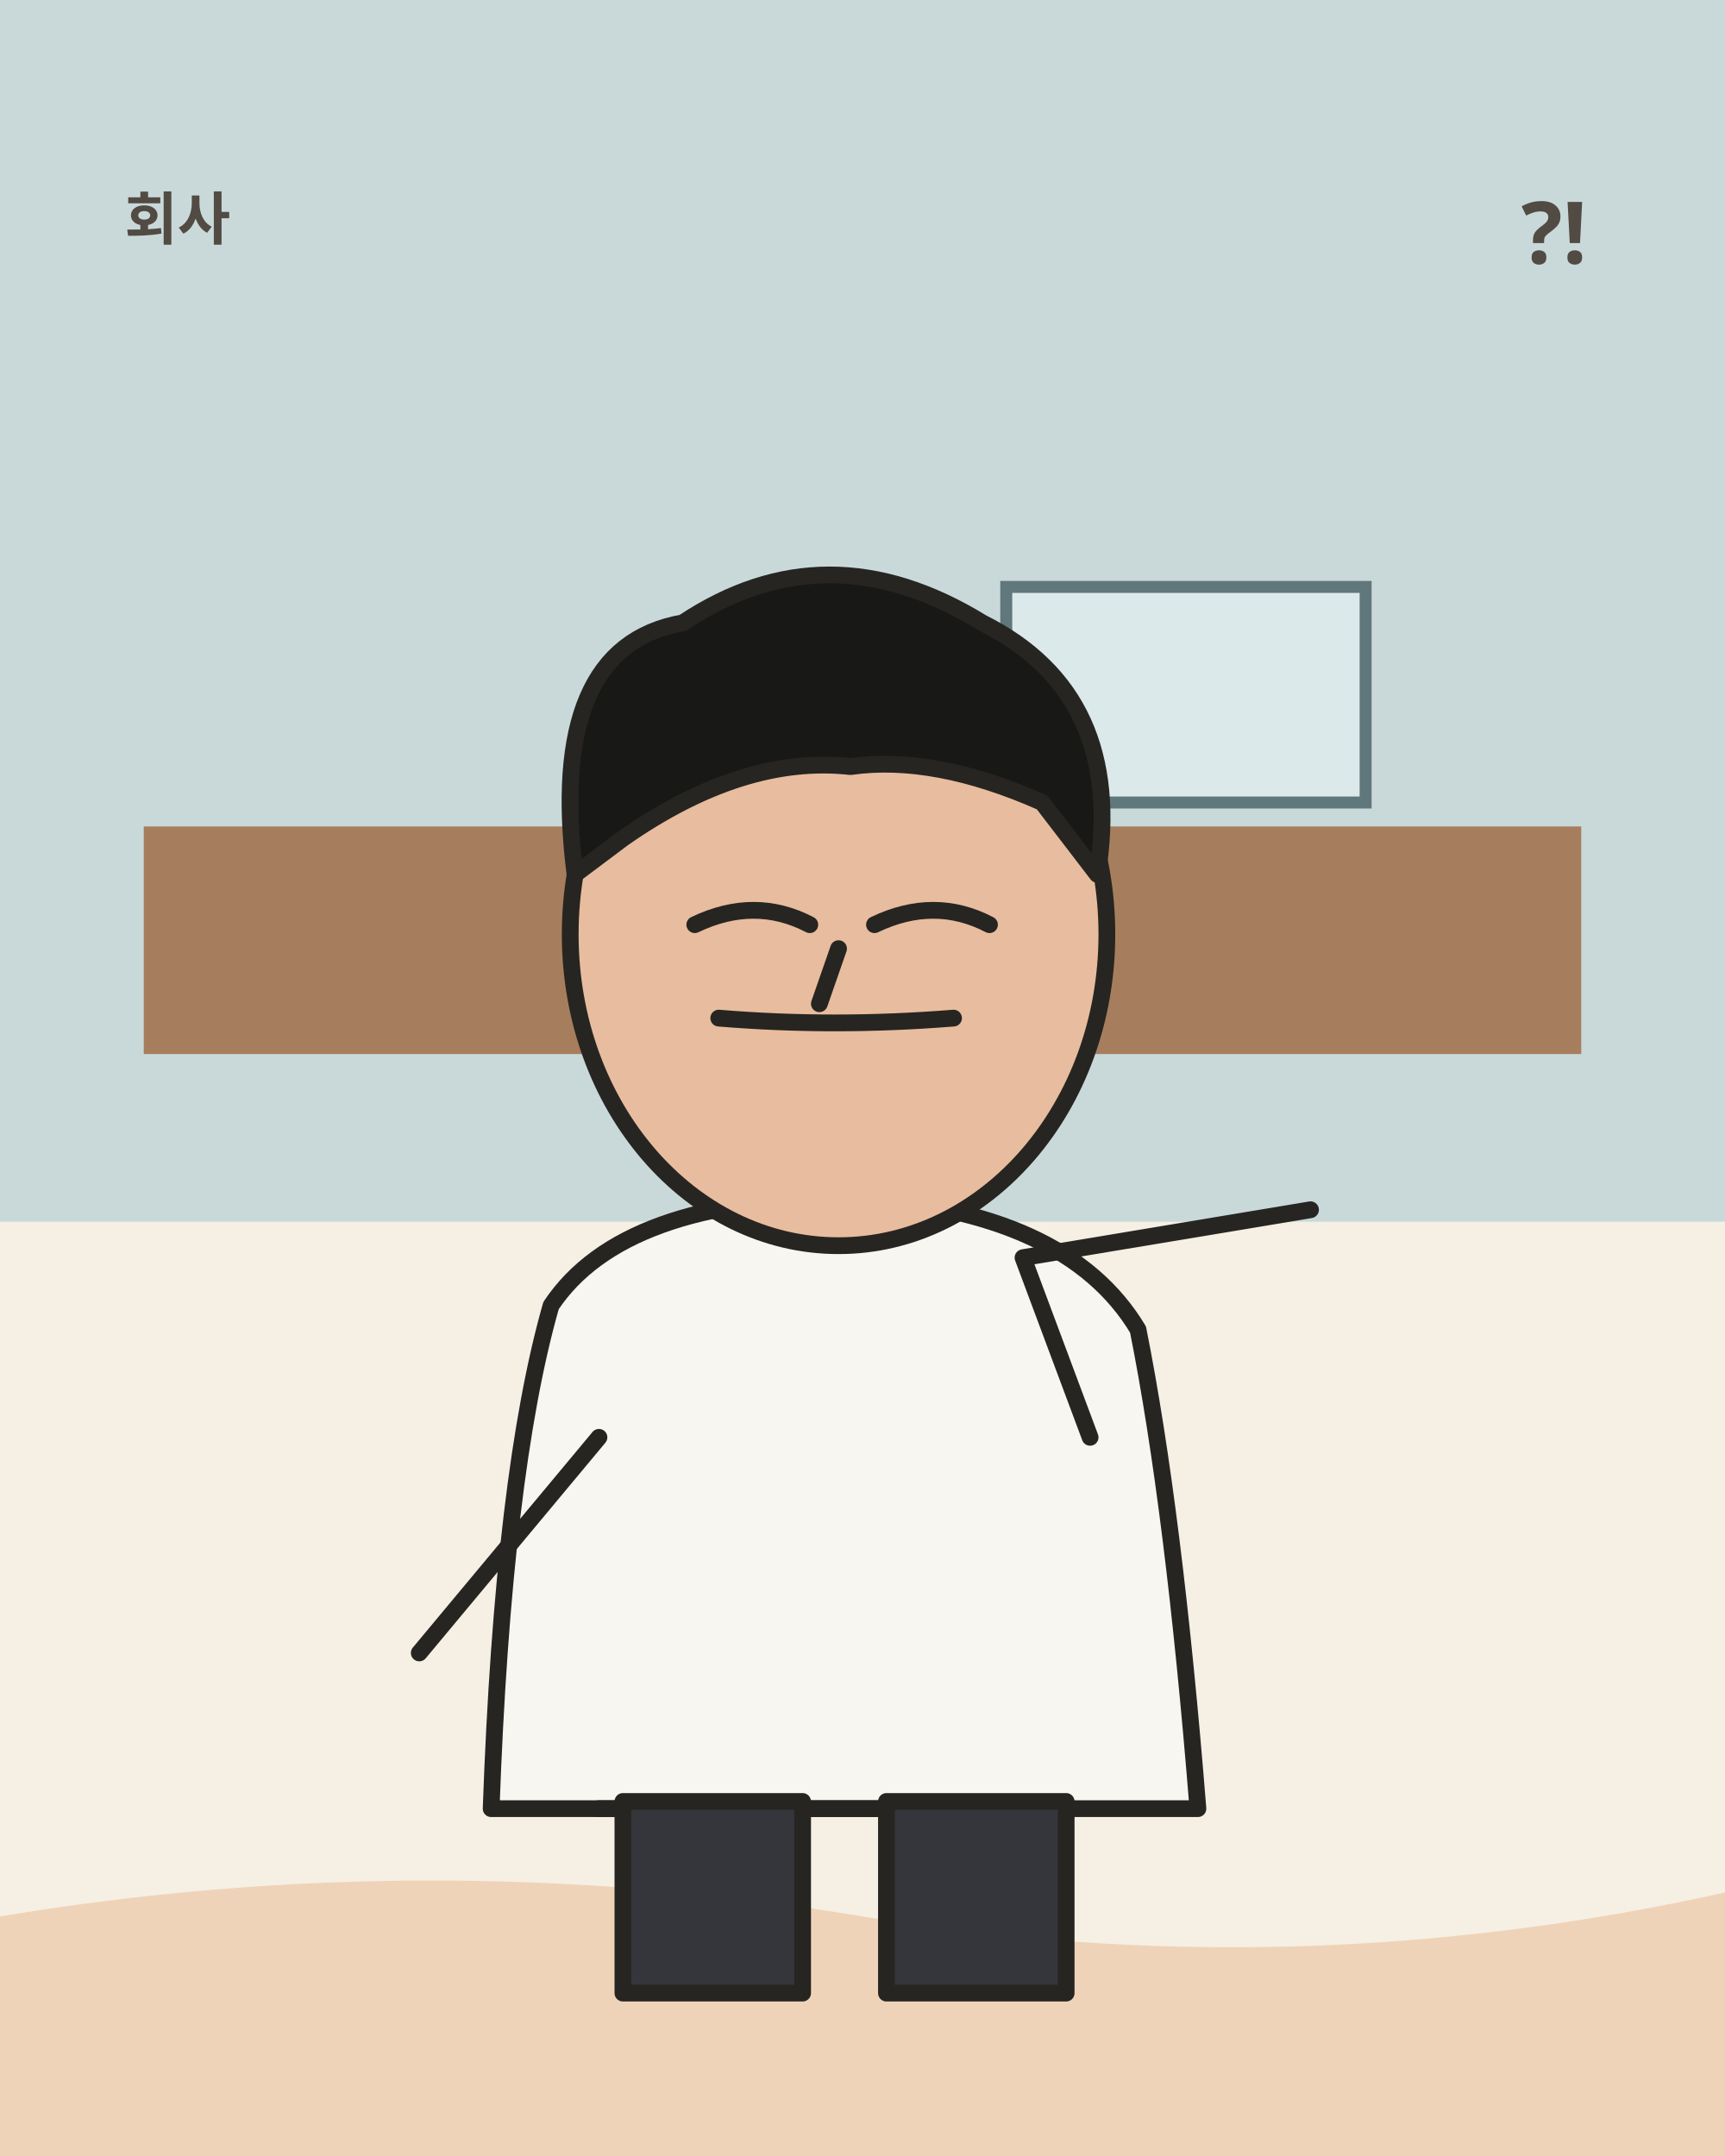
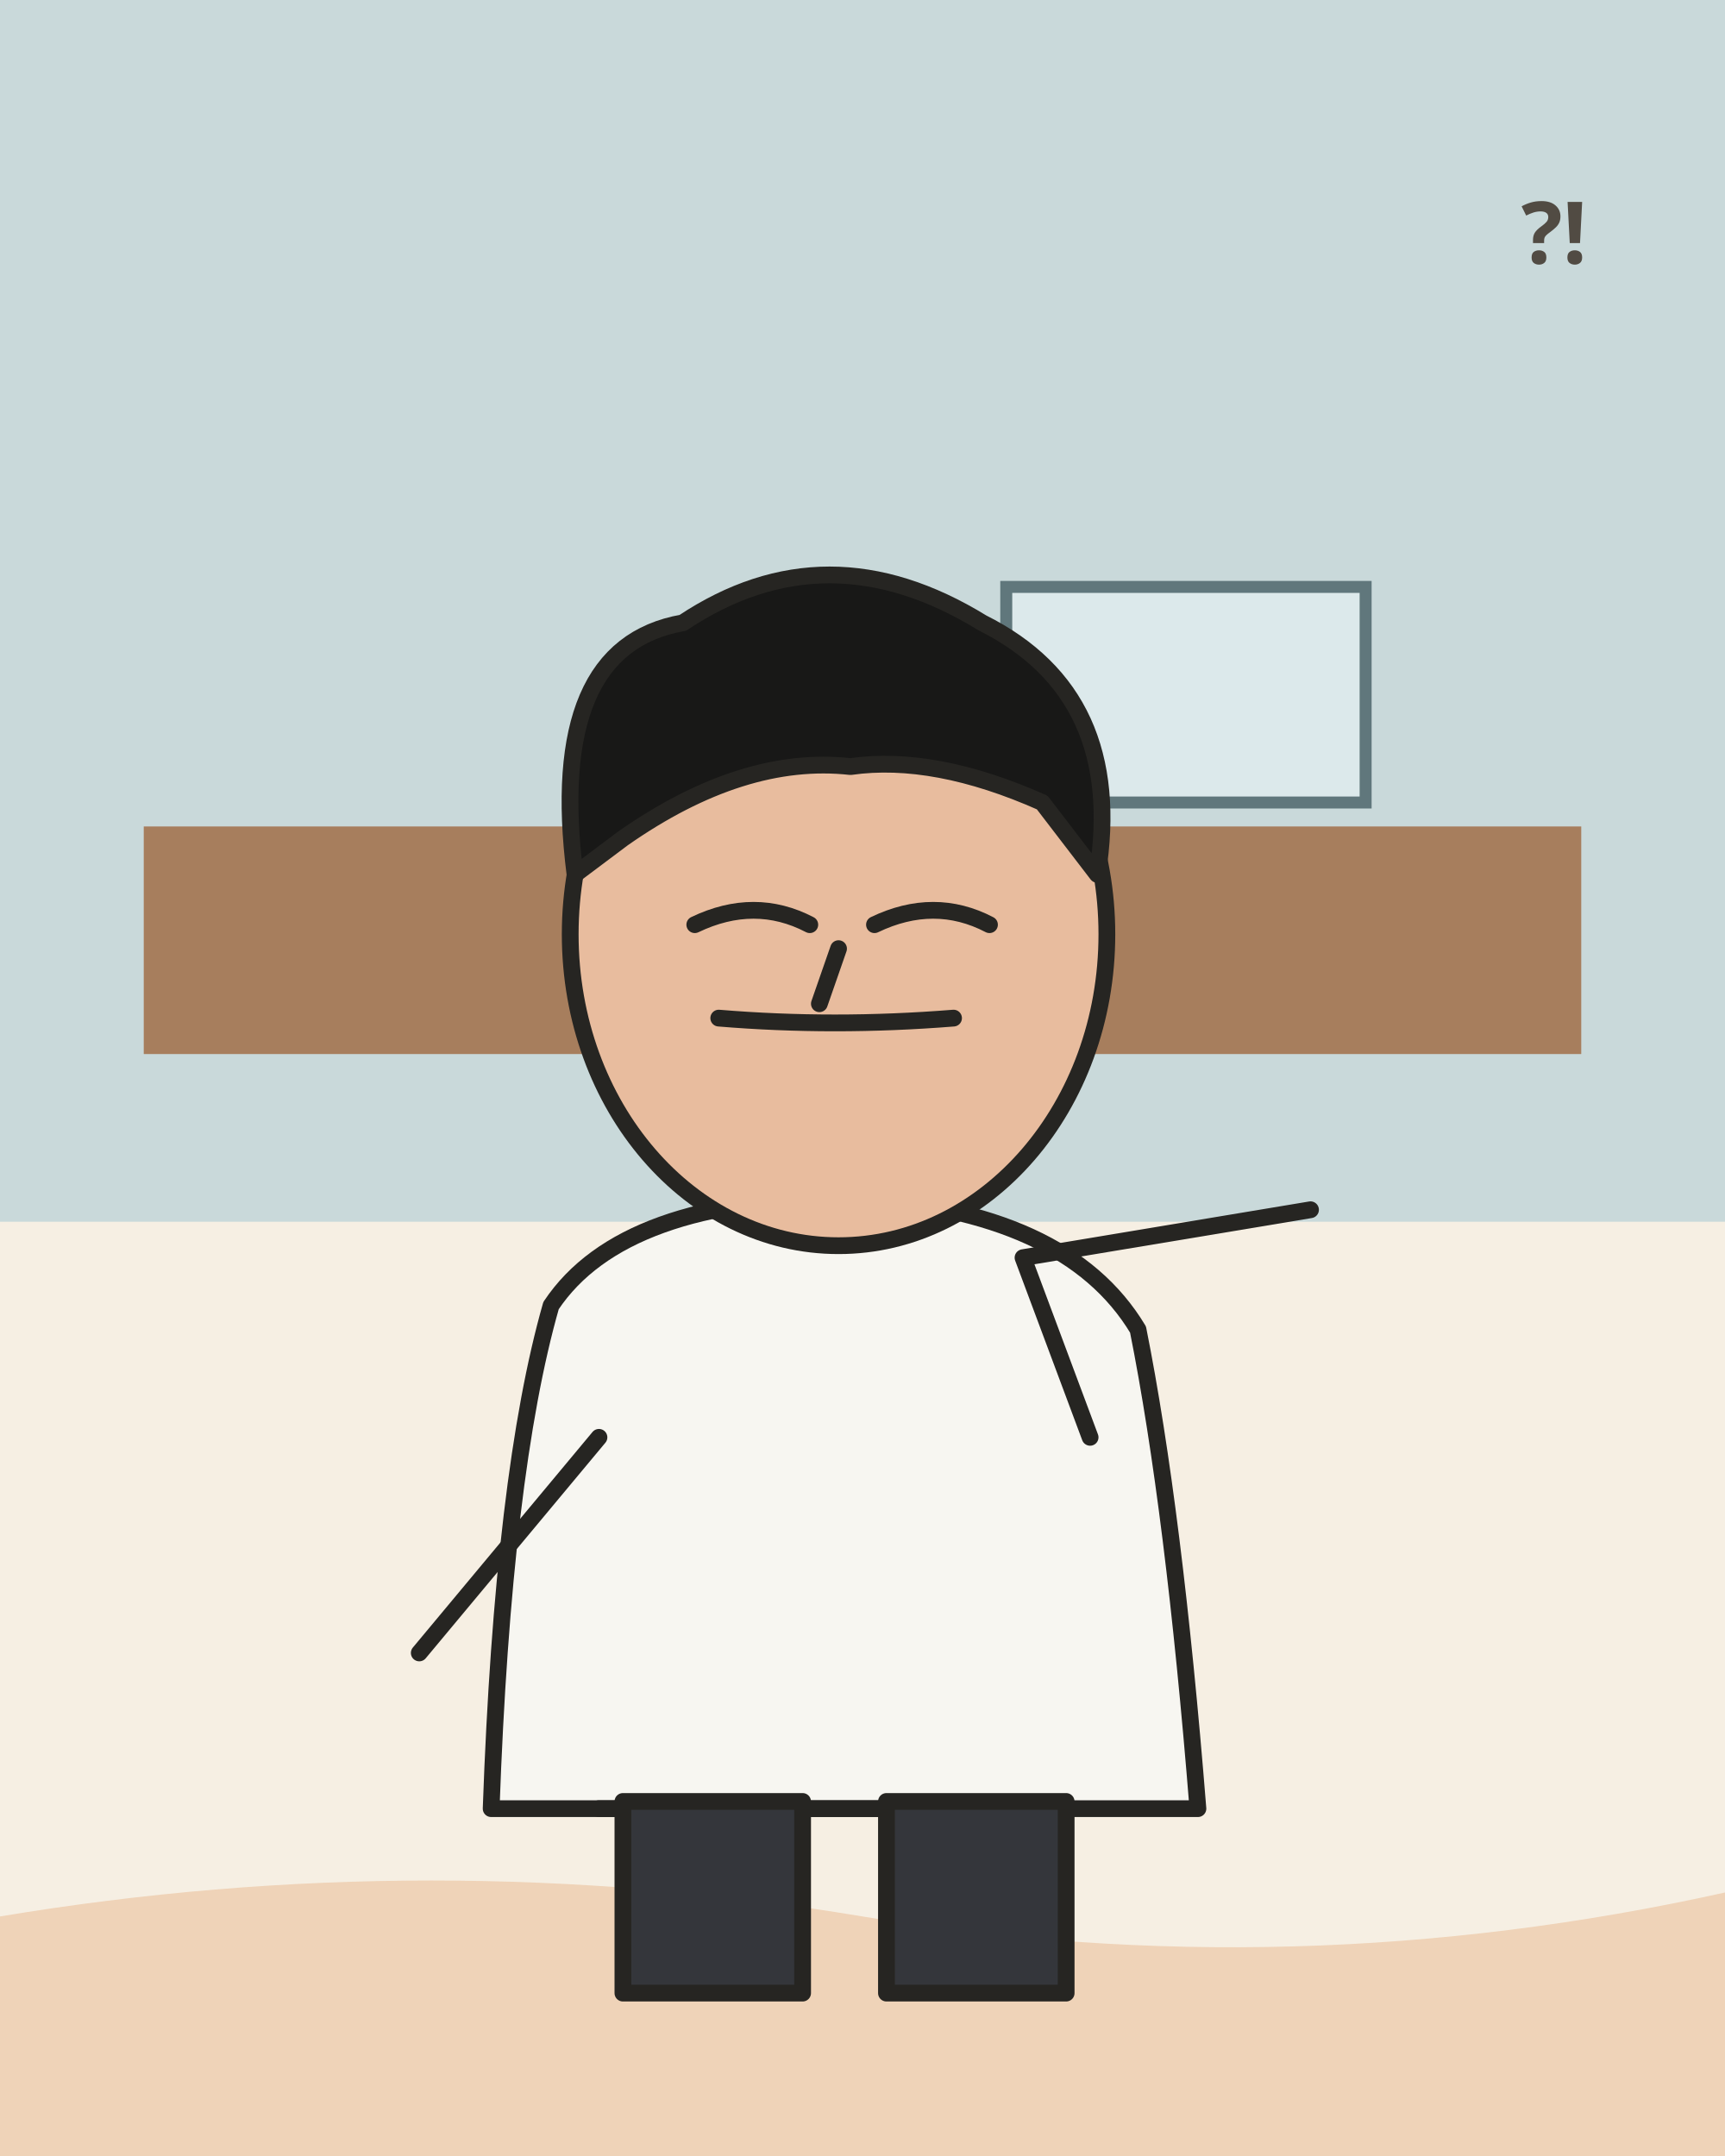
<svg xmlns="http://www.w3.org/2000/svg" viewBox="0 0 720 900" role="img" aria-label="웹툰 장면">
  <rect width="720" height="900" fill="#f6efe3" />
  <rect x="0" y="0" width="720" height="510" fill="#c9d9da" />
  <rect x="60" y="345" width="600" height="95" fill="#a77e5d" />
  <rect x="420" y="245" width="150" height="90" fill="#dce9eb" stroke="#60777c" stroke-width="5" />
  <path d="M0 800 Q180 770 360 800 T720 790V900H0Z" fill="#e7b183" opacity=".45" />
  <g stroke="#262522" stroke-width="7" stroke-linecap="round" stroke-linejoin="round">
    <path d="M205 755 Q210 615 230 545 Q260 500 355 500 Q445 505 475 555 Q490 630 500 755Z" fill="#f7f6f1" />
    <path d="M250 755h195" fill="none" />
    <ellipse cx="350" cy="390" rx="112" ry="130" fill="#e8bc9e" />
    <path d="M240 365 Q228 270 285 260 Q345 220 410 260 Q470 290 458 365 L435 335 Q390 315 355 320 Q310 315 260 350Z" fill="#181817" />
    <path d="M290 386q25 -12 48 0M365 386q25 -12 48 0M300 425q48 4 98 0" fill="none" />
    <path d="M350 396l-8 23" fill="none" />
    <path d="M250 600l-75 90M455 600l-28-75 120-20" fill="none" />
    <rect x="260" y="752" width="75" height="80" fill="#34363b" />
    <rect x="370" y="752" width="75" height="80" fill="#34363b" />
  </g>
  <g font-family="sans-serif" font-weight="700" fill="#514b43">
-     <text x="52" y="100" font-size="24">회사</text>
    <text x="635" y="110" font-size="36">?!</text>
  </g>
</svg>
